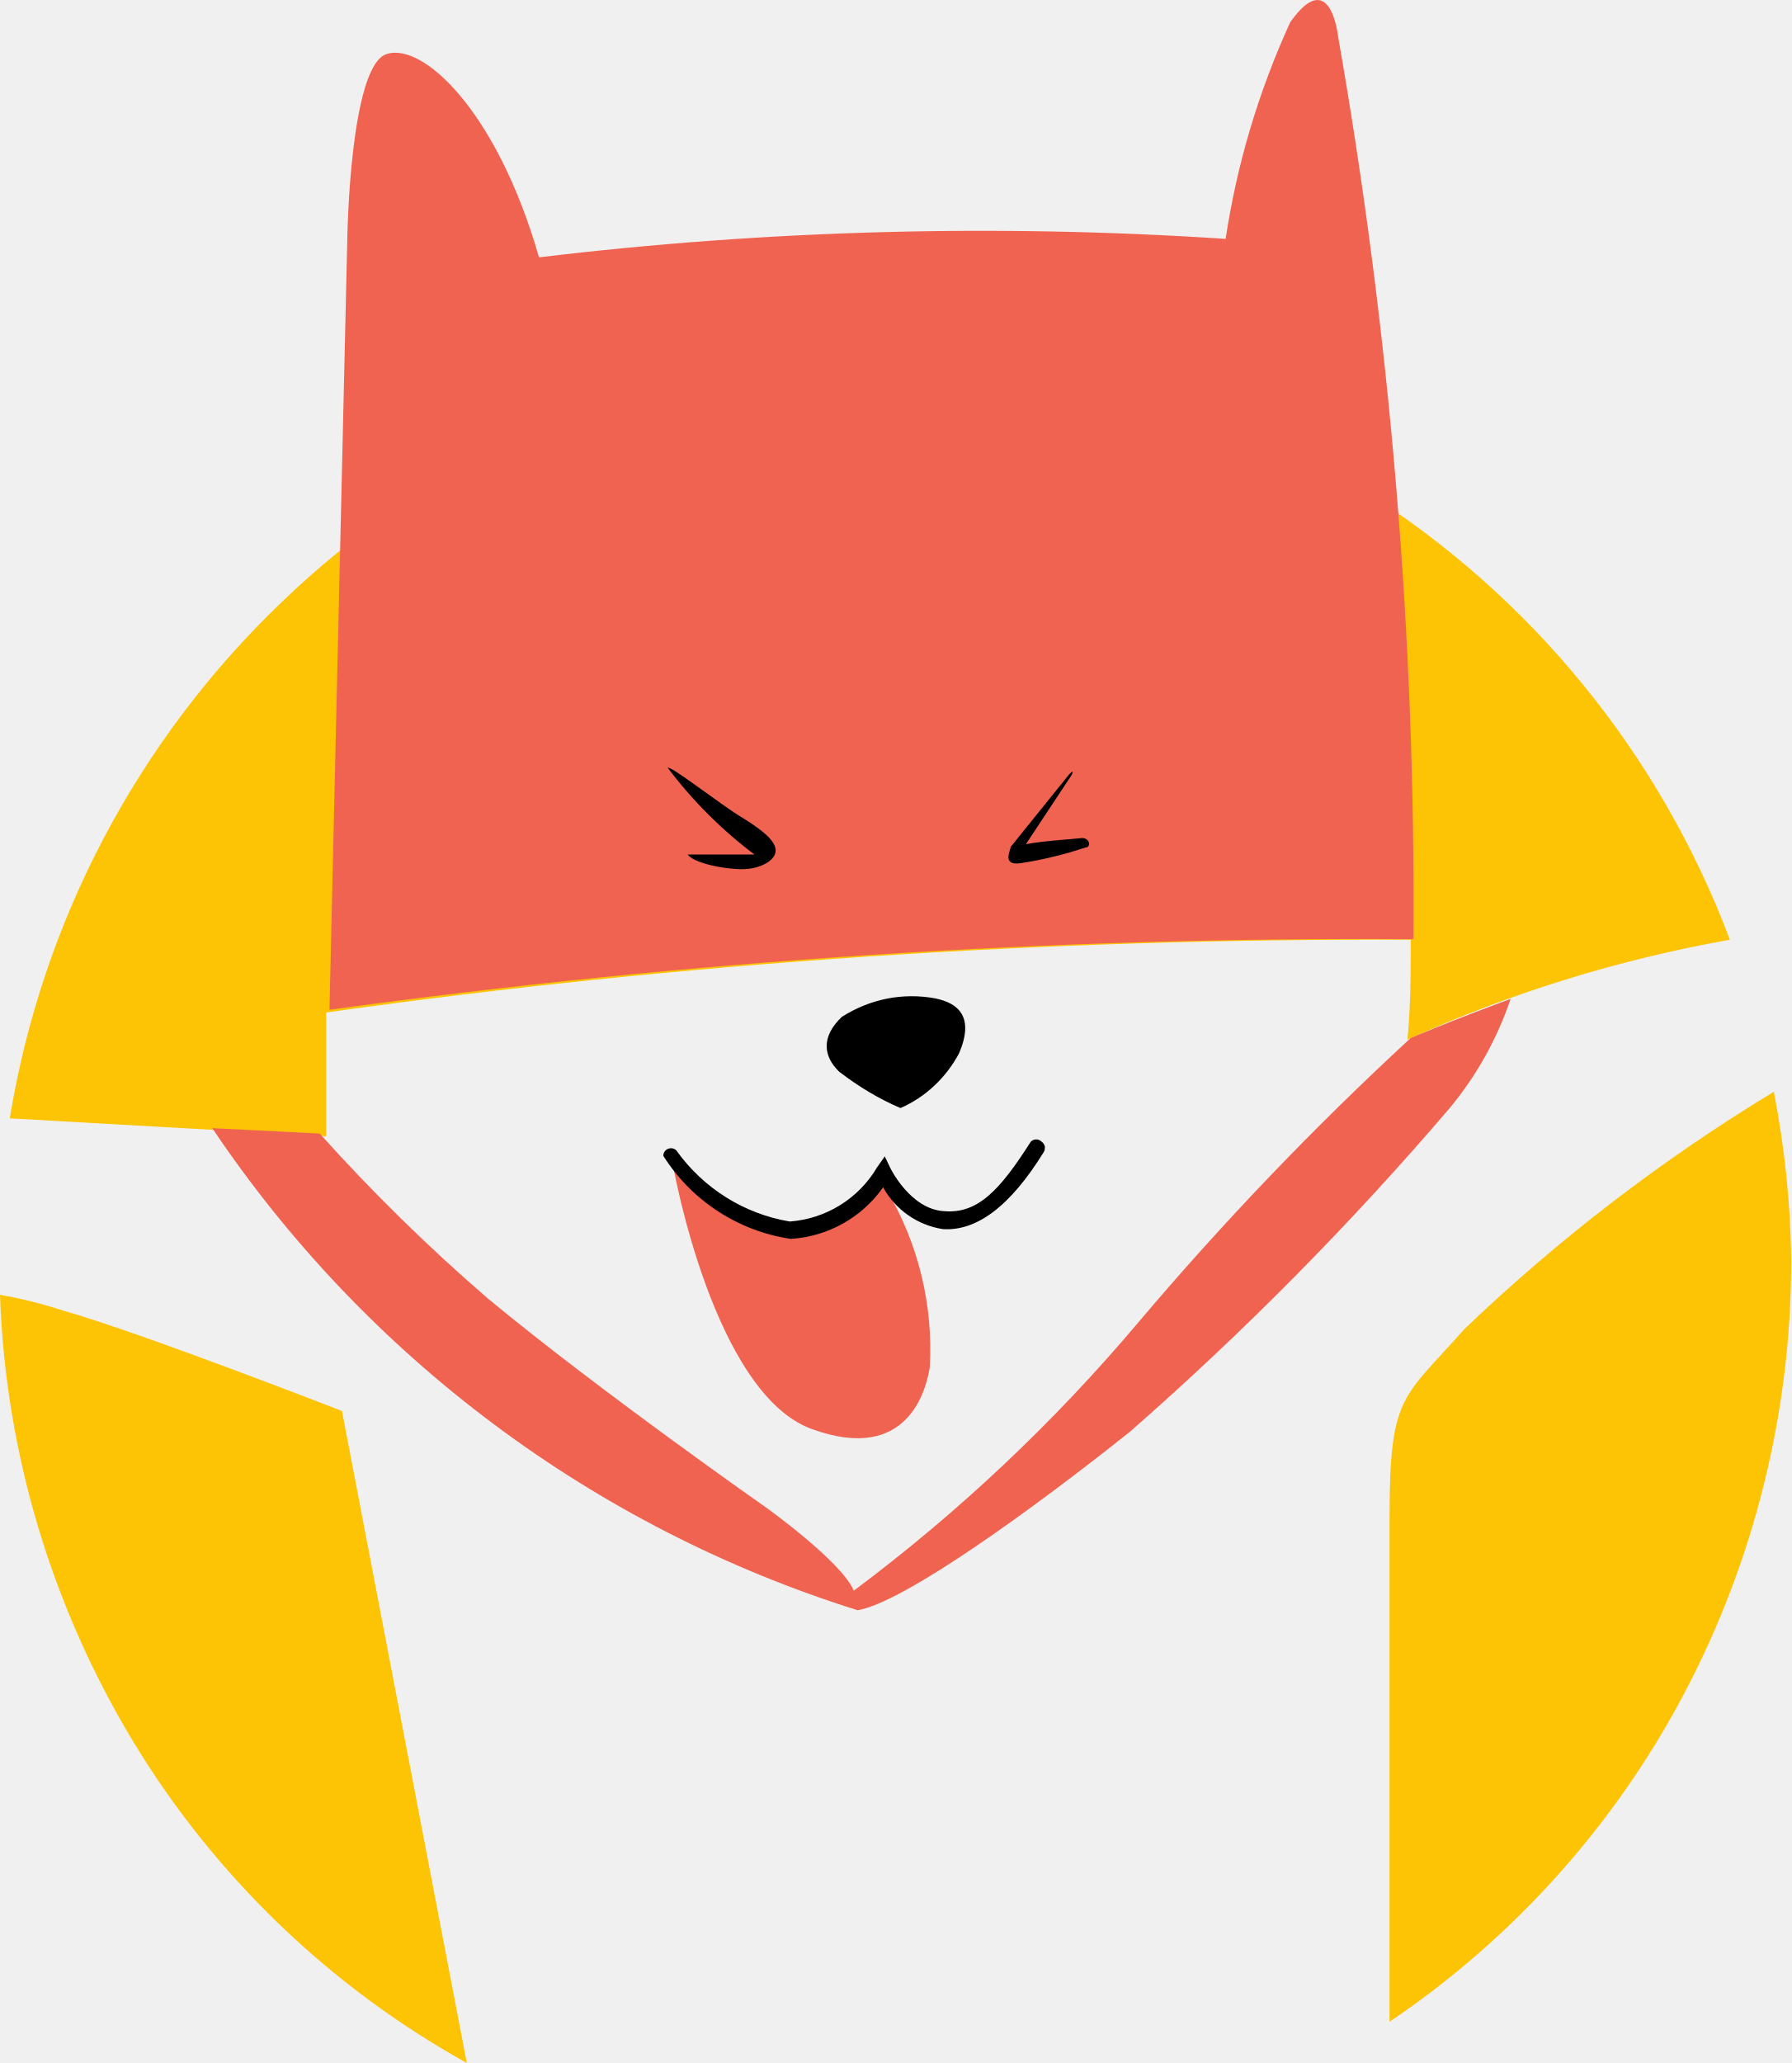
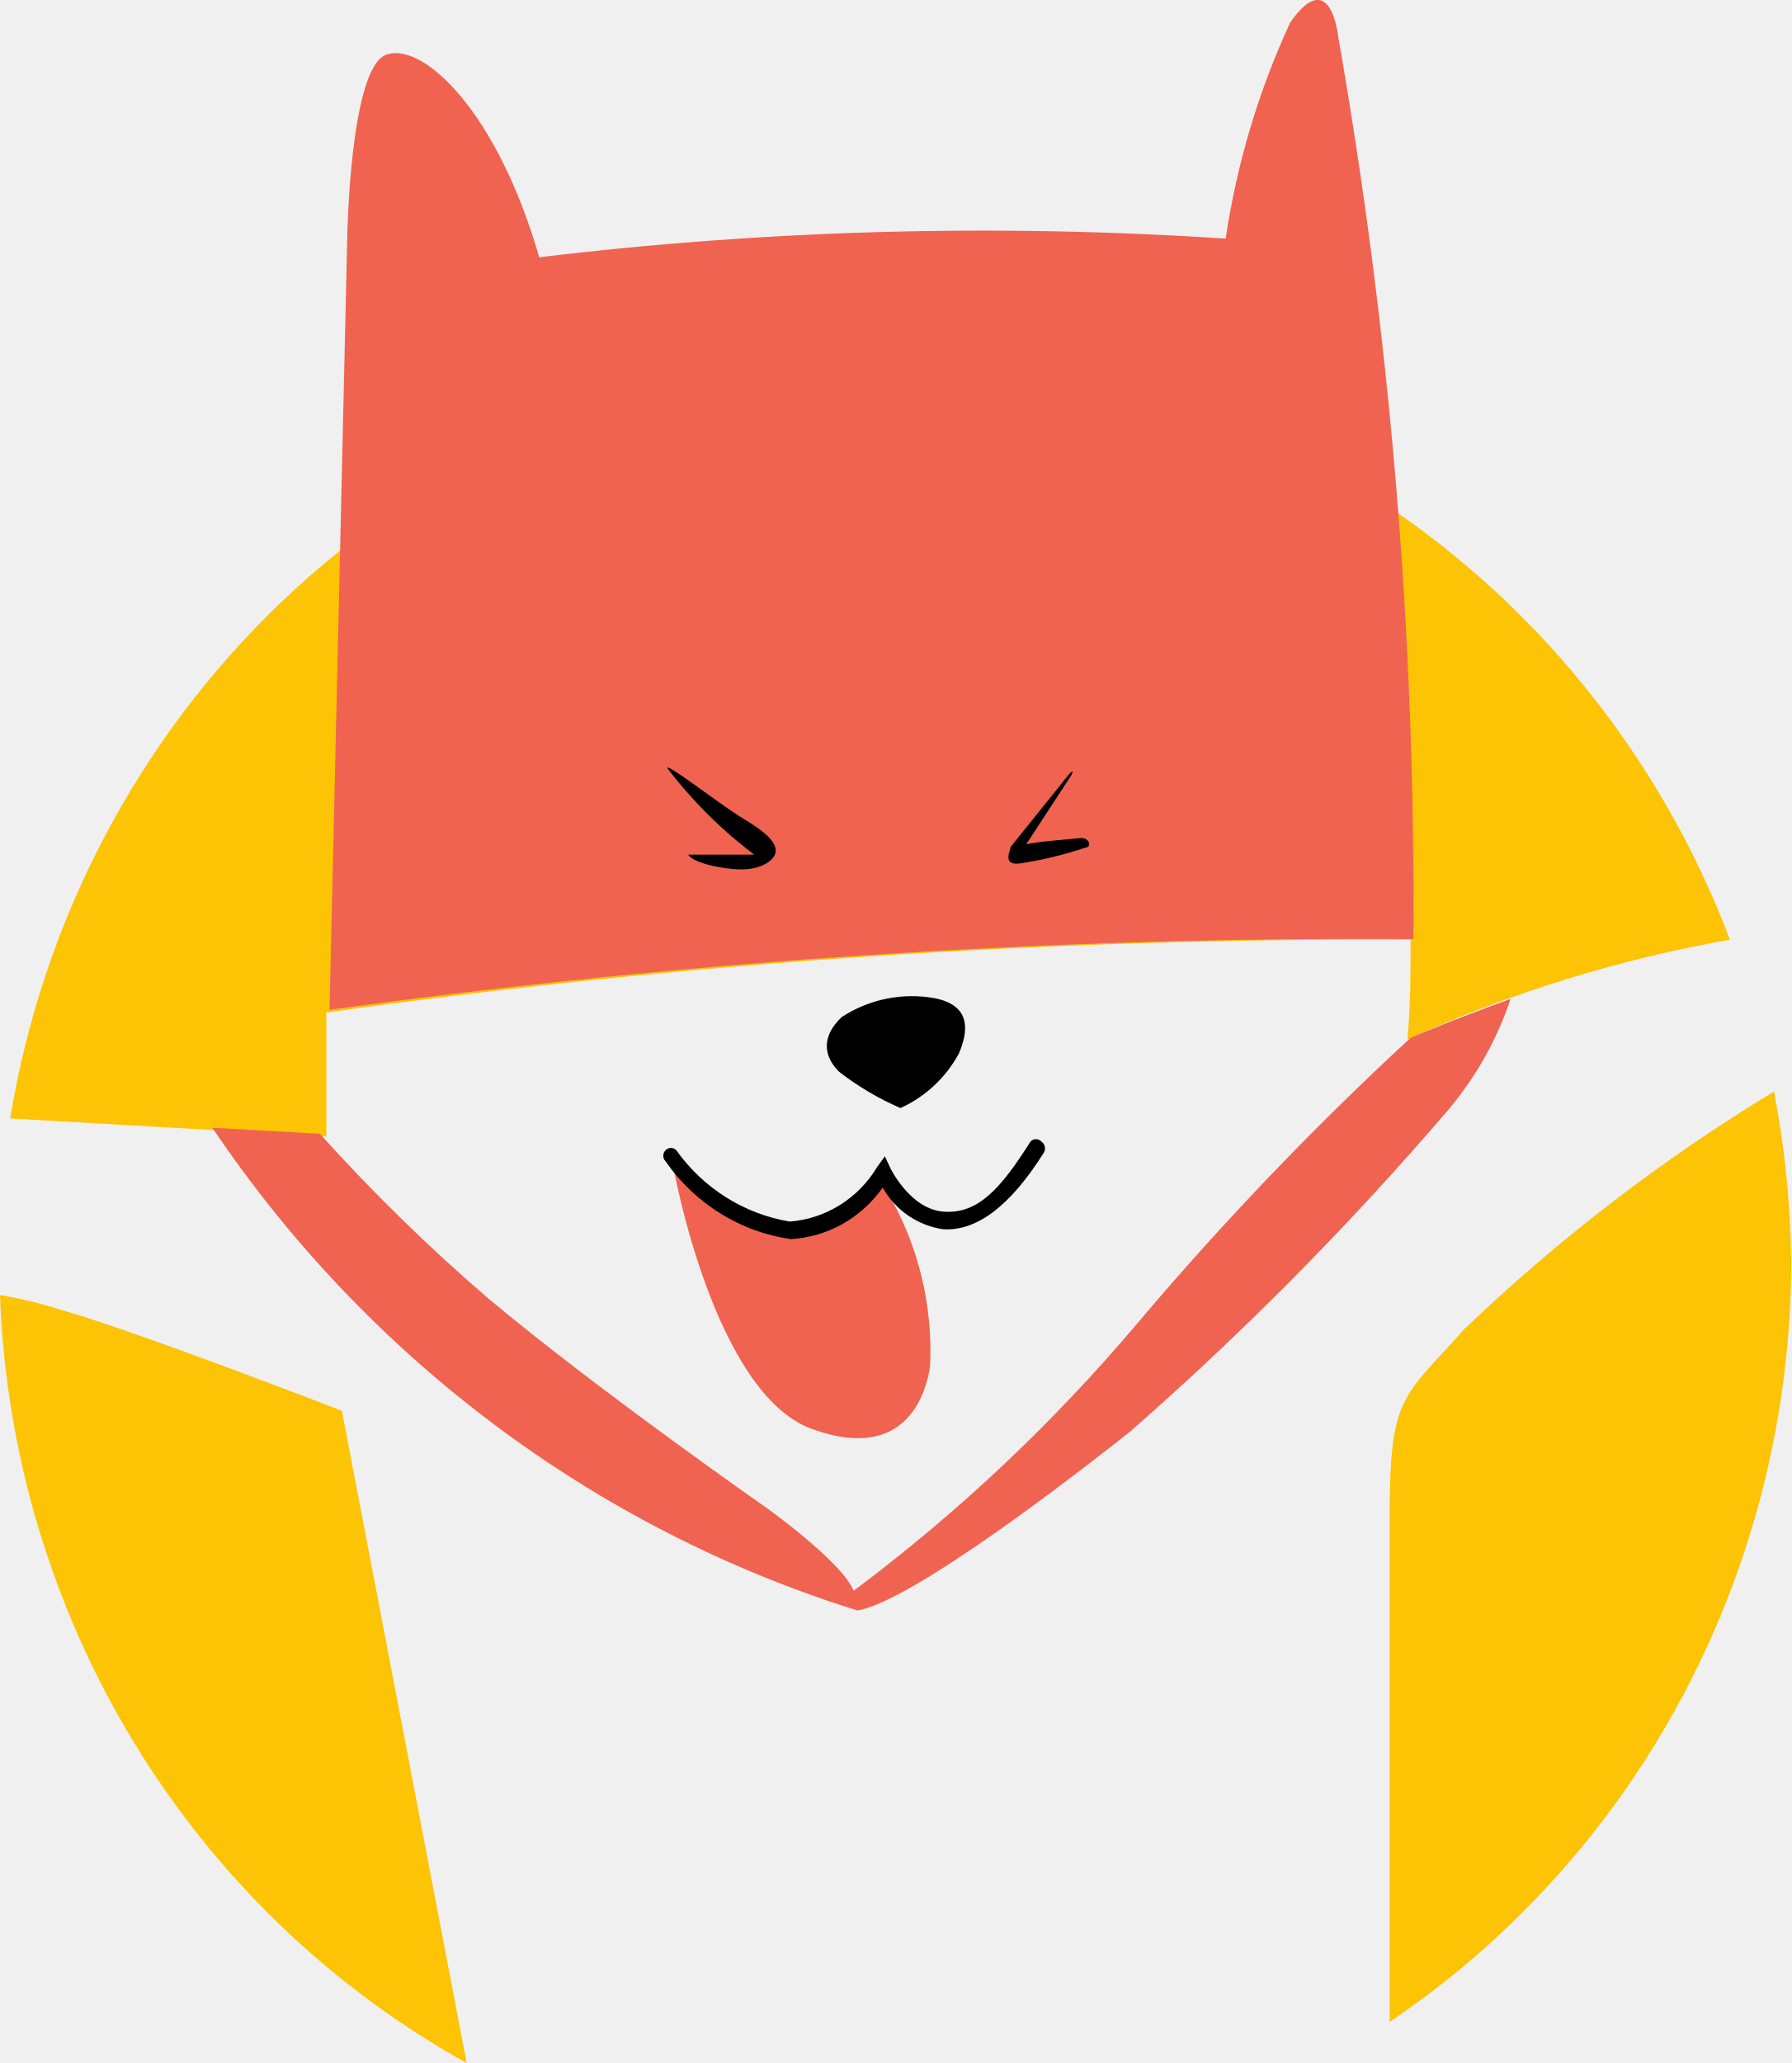
- <svg xmlns="http://www.w3.org/2000/svg" width="33" height="38" fill="none">
-   <g clip-path="url(#a)">
-     <path fill="#FDC305" d="M6.01 20.93v-2.28c6.62-.93 13.3-1.37 19.98-1.34 0 .6 0 1.22-.06 1.84a24.9 24.9 0 0 1 5.94-1.84 16.77 16.77 0 0 0-6.77-8.29A16.25 16.25 0 0 0 5.18 11.1a16.95 16.95 0 0 0-5 9.5l5.83.33ZM26.98 24.48c-1.15 1.3-1.38 1.21-1.38 3.49v9.27a16.7 16.7 0 0 0 5.43-6.05A17.08 17.08 0 0 0 33 23.24c-.01-1.05-.12-2.1-.32-3.13a32.86 32.86 0 0 0-5.7 4.37ZM6.3 25.99s-3.75-1.46-5.14-1.85A8.33 8.33 0 0 0 0 23.85c.1 2.92.96 5.76 2.46 8.24A16.63 16.63 0 0 0 8.6 38L6.3 25.99Z" />
-     <path fill="#F06351" d="M26.04 17.3A92.52 92.52 0 0 0 24.65.66s-.14-1.3-.88-.25c-.58 1.27-.98 2.6-1.19 3.99a68.3 68.3 0 0 0-12.65.34C9.15 2.02 7.77.76 7.11 1c-.66.25-.71 3.34-.71 3.34L6.07 18.6a139.1 139.1 0 0 1 19.97-1.3Z" />
-     <path fill="#000" d="M12.3 14.15c0-.1.98.68 1.39.92.4.25.6.43.6.6 0 .17-.27.34-.62.34-.36 0-.9-.12-1-.27h1.23c-.6-.45-1.15-1-1.6-1.6ZM19.7 14.26l-1.08 1.34c0 .06-.17.35.18.3.4-.06.81-.16 1.2-.29.11 0 .08-.2-.1-.17-.18.02-.69.05-1 .11l.84-1.27s.07-.13-.04-.02ZM16.59 20.41c.46-.2.84-.56 1.08-1.01.28-.66 0-.92-.44-1.01-.6-.11-1.2.01-1.72.34-.39.37-.34.73-.05 1.01.35.27.73.5 1.13.67Z" />
-     <path fill="#F06351" d="M16.2 21.67a1.7 1.7 0 0 1-1.45.99 2.1 2.1 0 0 1-1.46-.43c-.2-.12-.37-.27-.52-.45-.1-.1-.22-.2-.36-.26 0 0 .74 4.14 2.54 4.8 1.8.66 2.12-.76 2.18-1.14a5.76 5.76 0 0 0-.8-3.27c-.03-.3-.04-.1-.14-.24Z" />
-     <path fill="#000" d="M14.57 22.82a3.36 3.36 0 0 1-2.35-1.53.14.14 0 0 1 .09-.13.14.14 0 0 1 .15.03c.5.7 1.25 1.17 2.09 1.31a2.04 2.04 0 0 0 1.61-1l.14-.2.1.21s.37.77 1 .8c.62.05 1.03-.4 1.59-1.28a.14.14 0 0 1 .2 0c.03.02.05.05.06.09 0 .03 0 .07-.02.1-.63 1.02-1.25 1.46-1.86 1.42a1.52 1.52 0 0 1-1.1-.77 2.25 2.25 0 0 1-1.7.95Z" />
-     <path fill="#F06351" d="M25.99 19.12a58.7 58.7 0 0 0-5.02 5.24 31.58 31.58 0 0 1-5.24 4.94c-.22-.53-1.6-1.52-1.6-1.52s-3.1-2.17-5.14-3.86a34.1 34.1 0 0 1-3.1-3.04l-1.98-.1a22.39 22.39 0 0 0 11.89 8.88c.85-.14 3.24-1.87 5.02-3.29a58.15 58.15 0 0 0 5.88-5.95c.5-.6.88-1.28 1.13-2.02-1.09.4-1.84.72-1.84.72Z" />
+ <svg xmlns="http://www.w3.org/2000/svg" width="33" height="38" viewBox="0 0 33 38" fill="none">
+   <g clip-path="url(#clip0_153_267)">
+     <path d="M6.012 20.935V18.651C12.631 17.724 19.306 17.275 25.988 17.308C25.988 17.914 25.988 18.53 25.929 19.146C27.828 18.287 29.824 17.669 31.871 17.308C30.566 13.864 28.188 10.954 25.104 9.023C22.019 7.093 18.398 6.251 14.798 6.625C11.198 6.999 7.818 8.57 5.178 11.095C2.539 13.62 0.785 16.96 0.188 20.601L6.012 20.935Z" fill="#FDC305" />
+     <path d="M26.978 24.481C25.829 25.774 25.602 25.694 25.602 27.967C25.602 28.887 25.602 32.918 25.602 37.242C27.872 35.712 29.736 33.633 31.027 31.189C32.318 28.746 32.996 26.014 33 23.238C32.987 22.187 32.881 21.139 32.683 20.106C30.631 21.349 28.718 22.816 26.978 24.481Z" fill="#FDC305" />
+     <path d="M6.299 25.987C6.299 25.987 2.545 24.532 1.159 24.138C0.78 24.016 0.392 23.921 0 23.855C0.107 26.771 0.956 29.608 2.463 32.088C3.971 34.568 6.084 36.605 8.597 38L6.299 25.987Z" fill="#FDC305" />
+     <path d="M26.038 17.297C26.078 11.719 25.614 6.148 24.651 0.657C24.651 0.657 24.512 -0.647 23.77 0.414C23.186 1.675 22.786 3.016 22.581 4.395C18.364 4.118 14.13 4.233 9.934 4.739C9.151 2.021 7.775 0.758 7.111 1.01C6.447 1.263 6.398 4.355 6.398 4.355L6.071 18.601C12.688 17.688 19.36 17.252 26.038 17.297Z" fill="#F06351" />
+     <path d="M12.291 14.145C12.291 14.054 13.281 14.832 13.687 15.075C14.093 15.317 14.291 15.499 14.291 15.671C14.291 15.843 14.024 16.014 13.668 16.014C13.311 16.014 12.766 15.893 12.677 15.742H13.608H13.895C13.292 15.286 12.752 14.749 12.291 14.145Z" fill="black" />
+     <path d="M19.699 14.256L18.619 15.6C18.619 15.661 18.451 15.954 18.798 15.903C19.208 15.841 19.612 15.743 20.006 15.61C20.115 15.61 20.075 15.418 19.897 15.438C19.719 15.459 19.214 15.489 18.907 15.55L19.739 14.277C19.739 14.277 19.808 14.145 19.699 14.256Z" fill="black" />
+     <path d="M16.589 20.41C17.048 20.203 17.428 19.848 17.669 19.399C17.946 18.742 17.669 18.48 17.233 18.389C16.637 18.278 16.021 18.4 15.51 18.732C15.123 19.096 15.173 19.46 15.46 19.743C15.808 20.012 16.187 20.236 16.589 20.41Z" fill="black" />
+     <path d="M16.193 21.672C16.082 21.903 15.927 22.109 15.737 22.279C15.455 22.51 15.109 22.645 14.747 22.663C14.226 22.705 13.708 22.55 13.291 22.228C13.095 22.108 12.918 21.958 12.766 21.784C12.667 21.672 12.545 21.582 12.41 21.521C12.41 21.521 13.152 25.663 14.955 26.32C16.758 26.977 17.074 25.562 17.134 25.178C17.193 24.032 16.91 22.894 16.322 21.915C16.302 21.602 16.292 21.804 16.193 21.672Z" fill="#F06351" />
+     <path d="M14.569 22.824C14.108 22.758 13.666 22.597 13.27 22.35C12.873 22.104 12.53 21.777 12.261 21.39C12.248 21.376 12.238 21.361 12.23 21.343C12.223 21.326 12.22 21.307 12.22 21.288C12.22 21.27 12.223 21.251 12.23 21.234C12.238 21.216 12.248 21.201 12.261 21.187C12.274 21.174 12.289 21.163 12.306 21.156C12.323 21.149 12.342 21.145 12.36 21.145C12.379 21.145 12.397 21.149 12.414 21.156C12.431 21.163 12.446 21.174 12.459 21.187C12.959 21.889 13.71 22.361 14.549 22.501C14.877 22.476 15.195 22.371 15.476 22.195C15.757 22.019 15.992 21.778 16.163 21.491L16.302 21.299L16.401 21.511C16.401 21.511 16.767 22.279 17.391 22.319C18.015 22.36 18.431 21.905 18.986 21.026C18.999 21.012 19.014 21.002 19.031 20.994C19.048 20.987 19.067 20.983 19.085 20.983C19.103 20.983 19.122 20.987 19.139 20.994C19.156 21.002 19.171 21.012 19.184 21.026C19.216 21.047 19.239 21.079 19.248 21.117C19.257 21.154 19.252 21.194 19.233 21.228C18.6 22.238 17.976 22.683 17.372 22.642C17.142 22.608 16.923 22.521 16.73 22.389C16.538 22.256 16.378 22.08 16.262 21.875C16.067 22.152 15.814 22.381 15.521 22.546C15.228 22.71 14.903 22.805 14.569 22.824Z" fill="black" />
+     <path d="M25.988 19.116C24.21 20.757 22.533 22.508 20.967 24.36C19.41 26.205 17.653 27.863 15.727 29.301C15.51 28.765 14.123 27.775 14.123 27.775C14.123 27.775 11.023 25.613 8.993 23.915C7.898 22.973 6.862 21.961 5.893 20.884L3.912 20.773C6.774 25.022 10.964 28.157 15.797 29.665C16.649 29.523 19.035 27.785 20.818 26.371C22.917 24.534 24.883 22.545 26.701 20.42C27.199 19.825 27.582 19.139 27.83 18.399C26.741 18.793 25.988 19.116 25.988 19.116Z" fill="#F06351" />
  </g>
  <defs>
-     <clipPath id="a">
-       <path fill="#fff" d="M0 0h33v38H0z" />
+     <clipPath id="clip0_153_267">
+       <rect width="33" height="38" fill="white" />
    </clipPath>
  </defs>
</svg>
